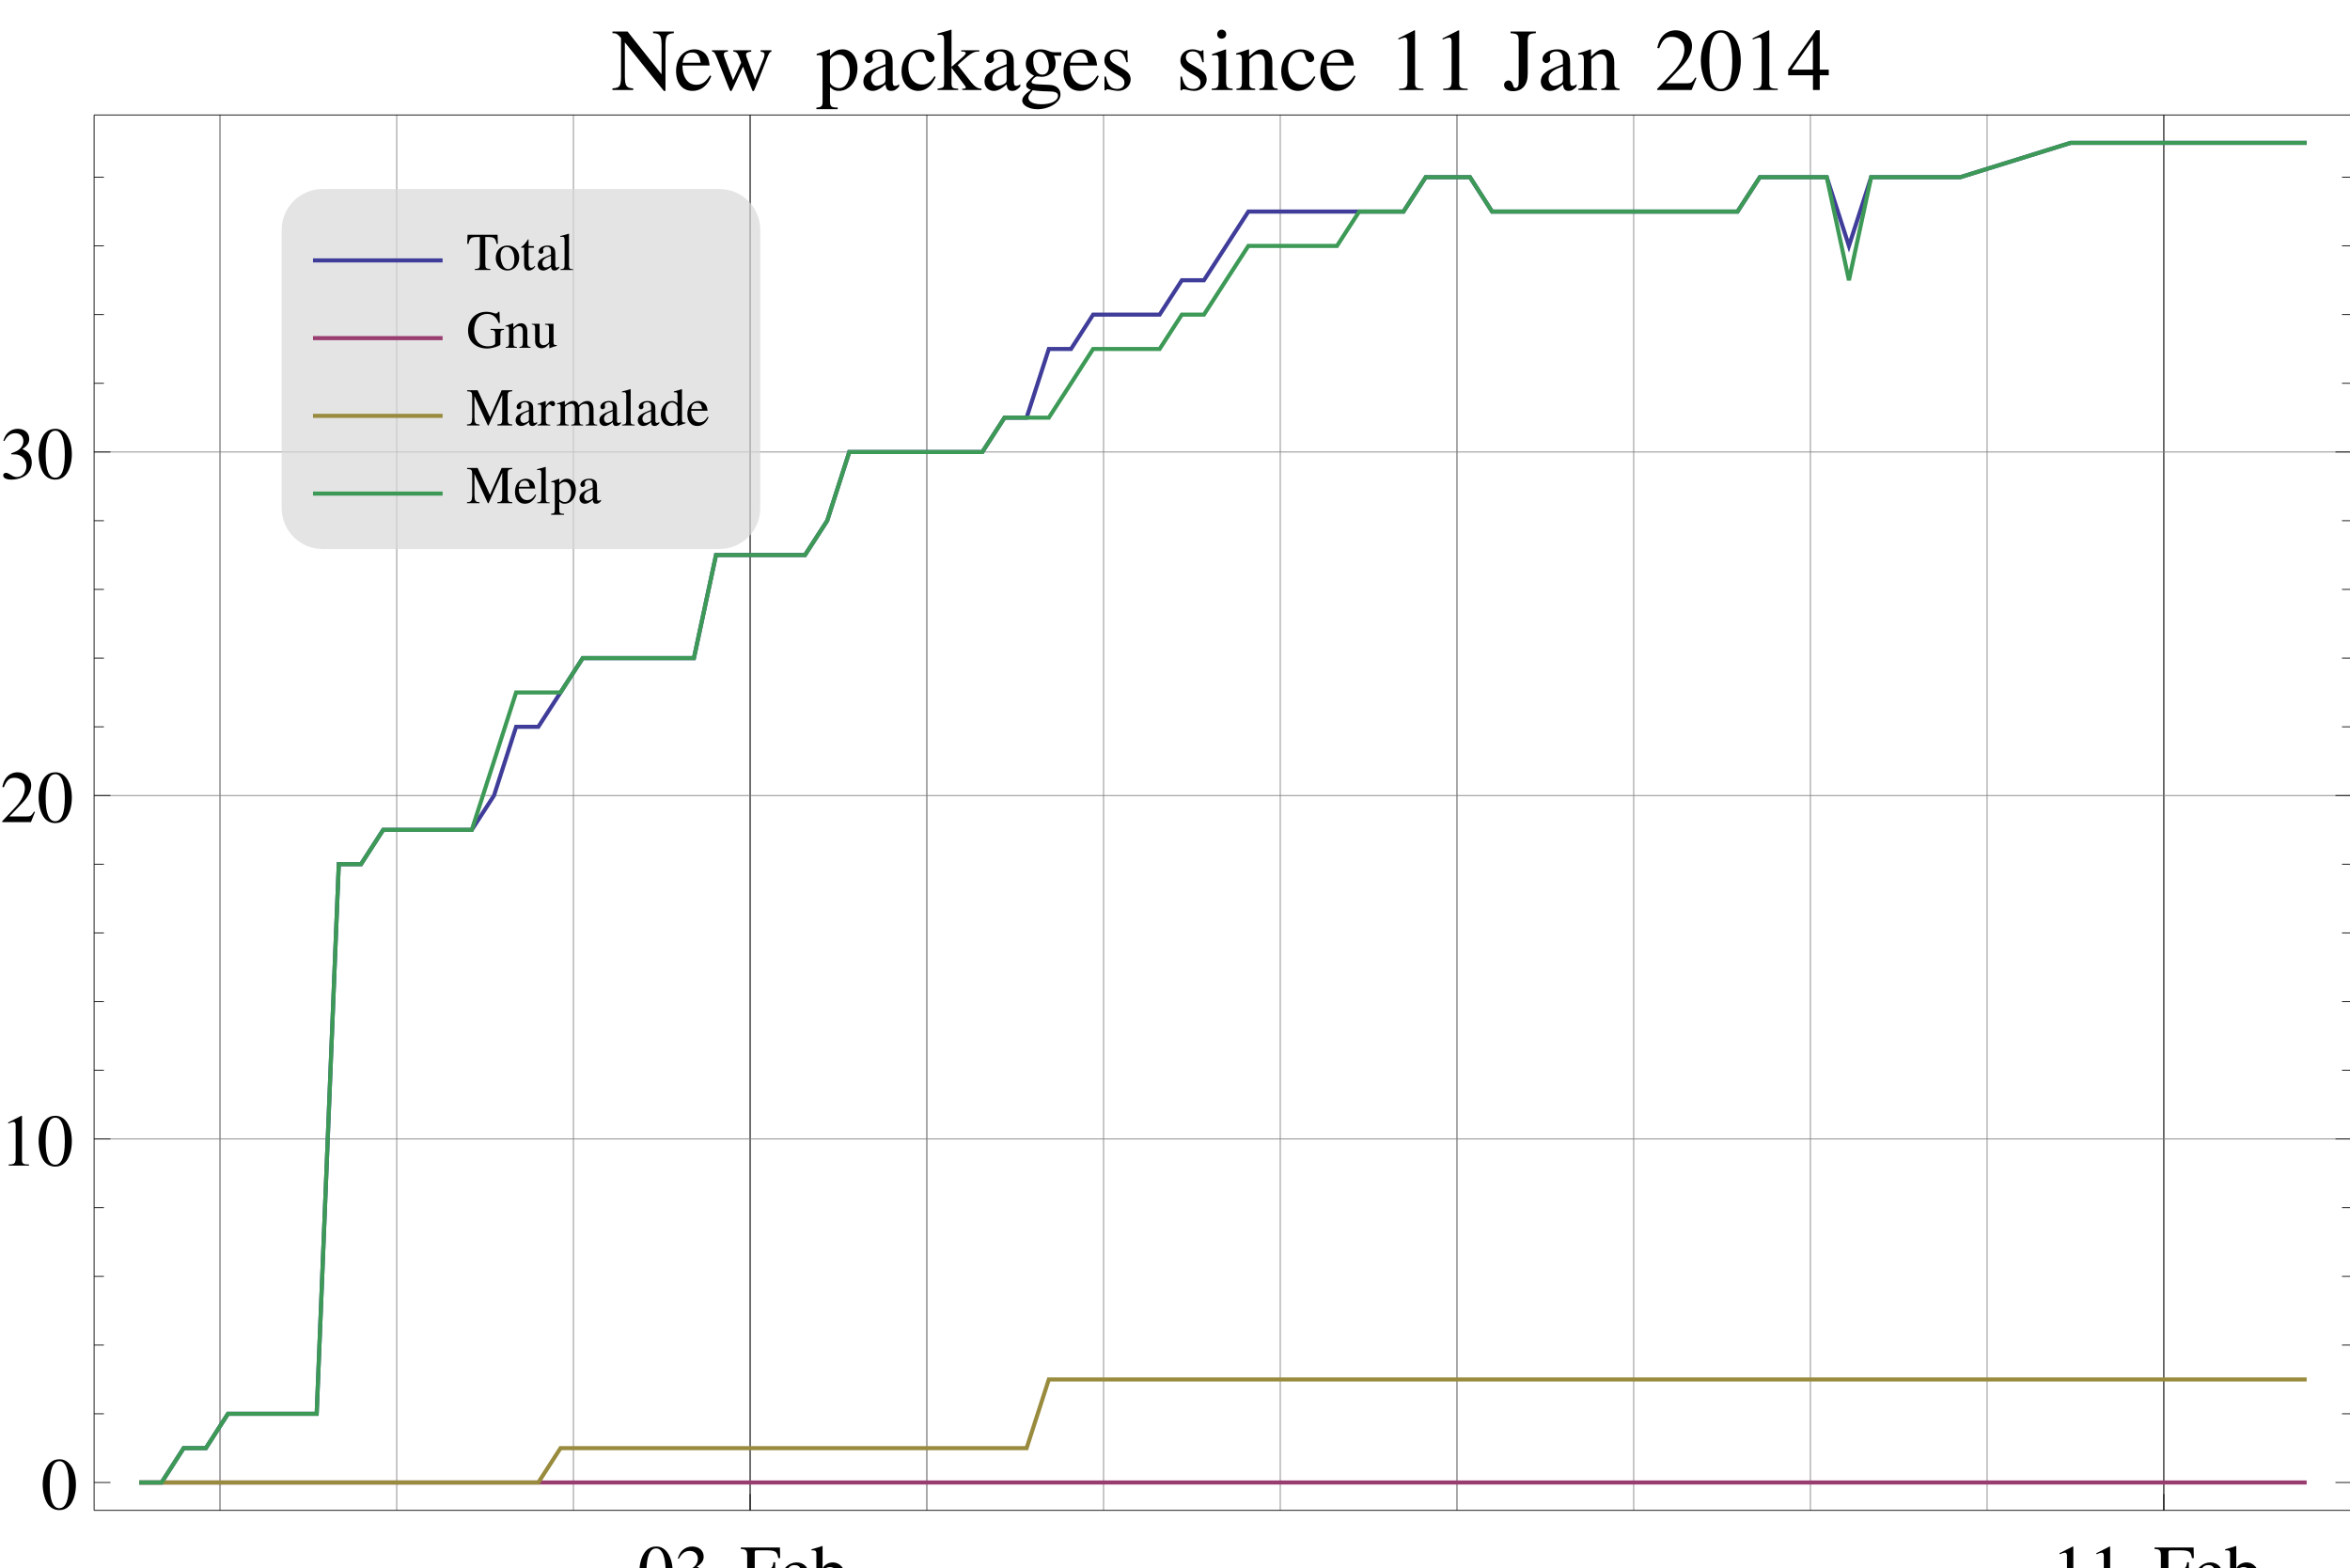
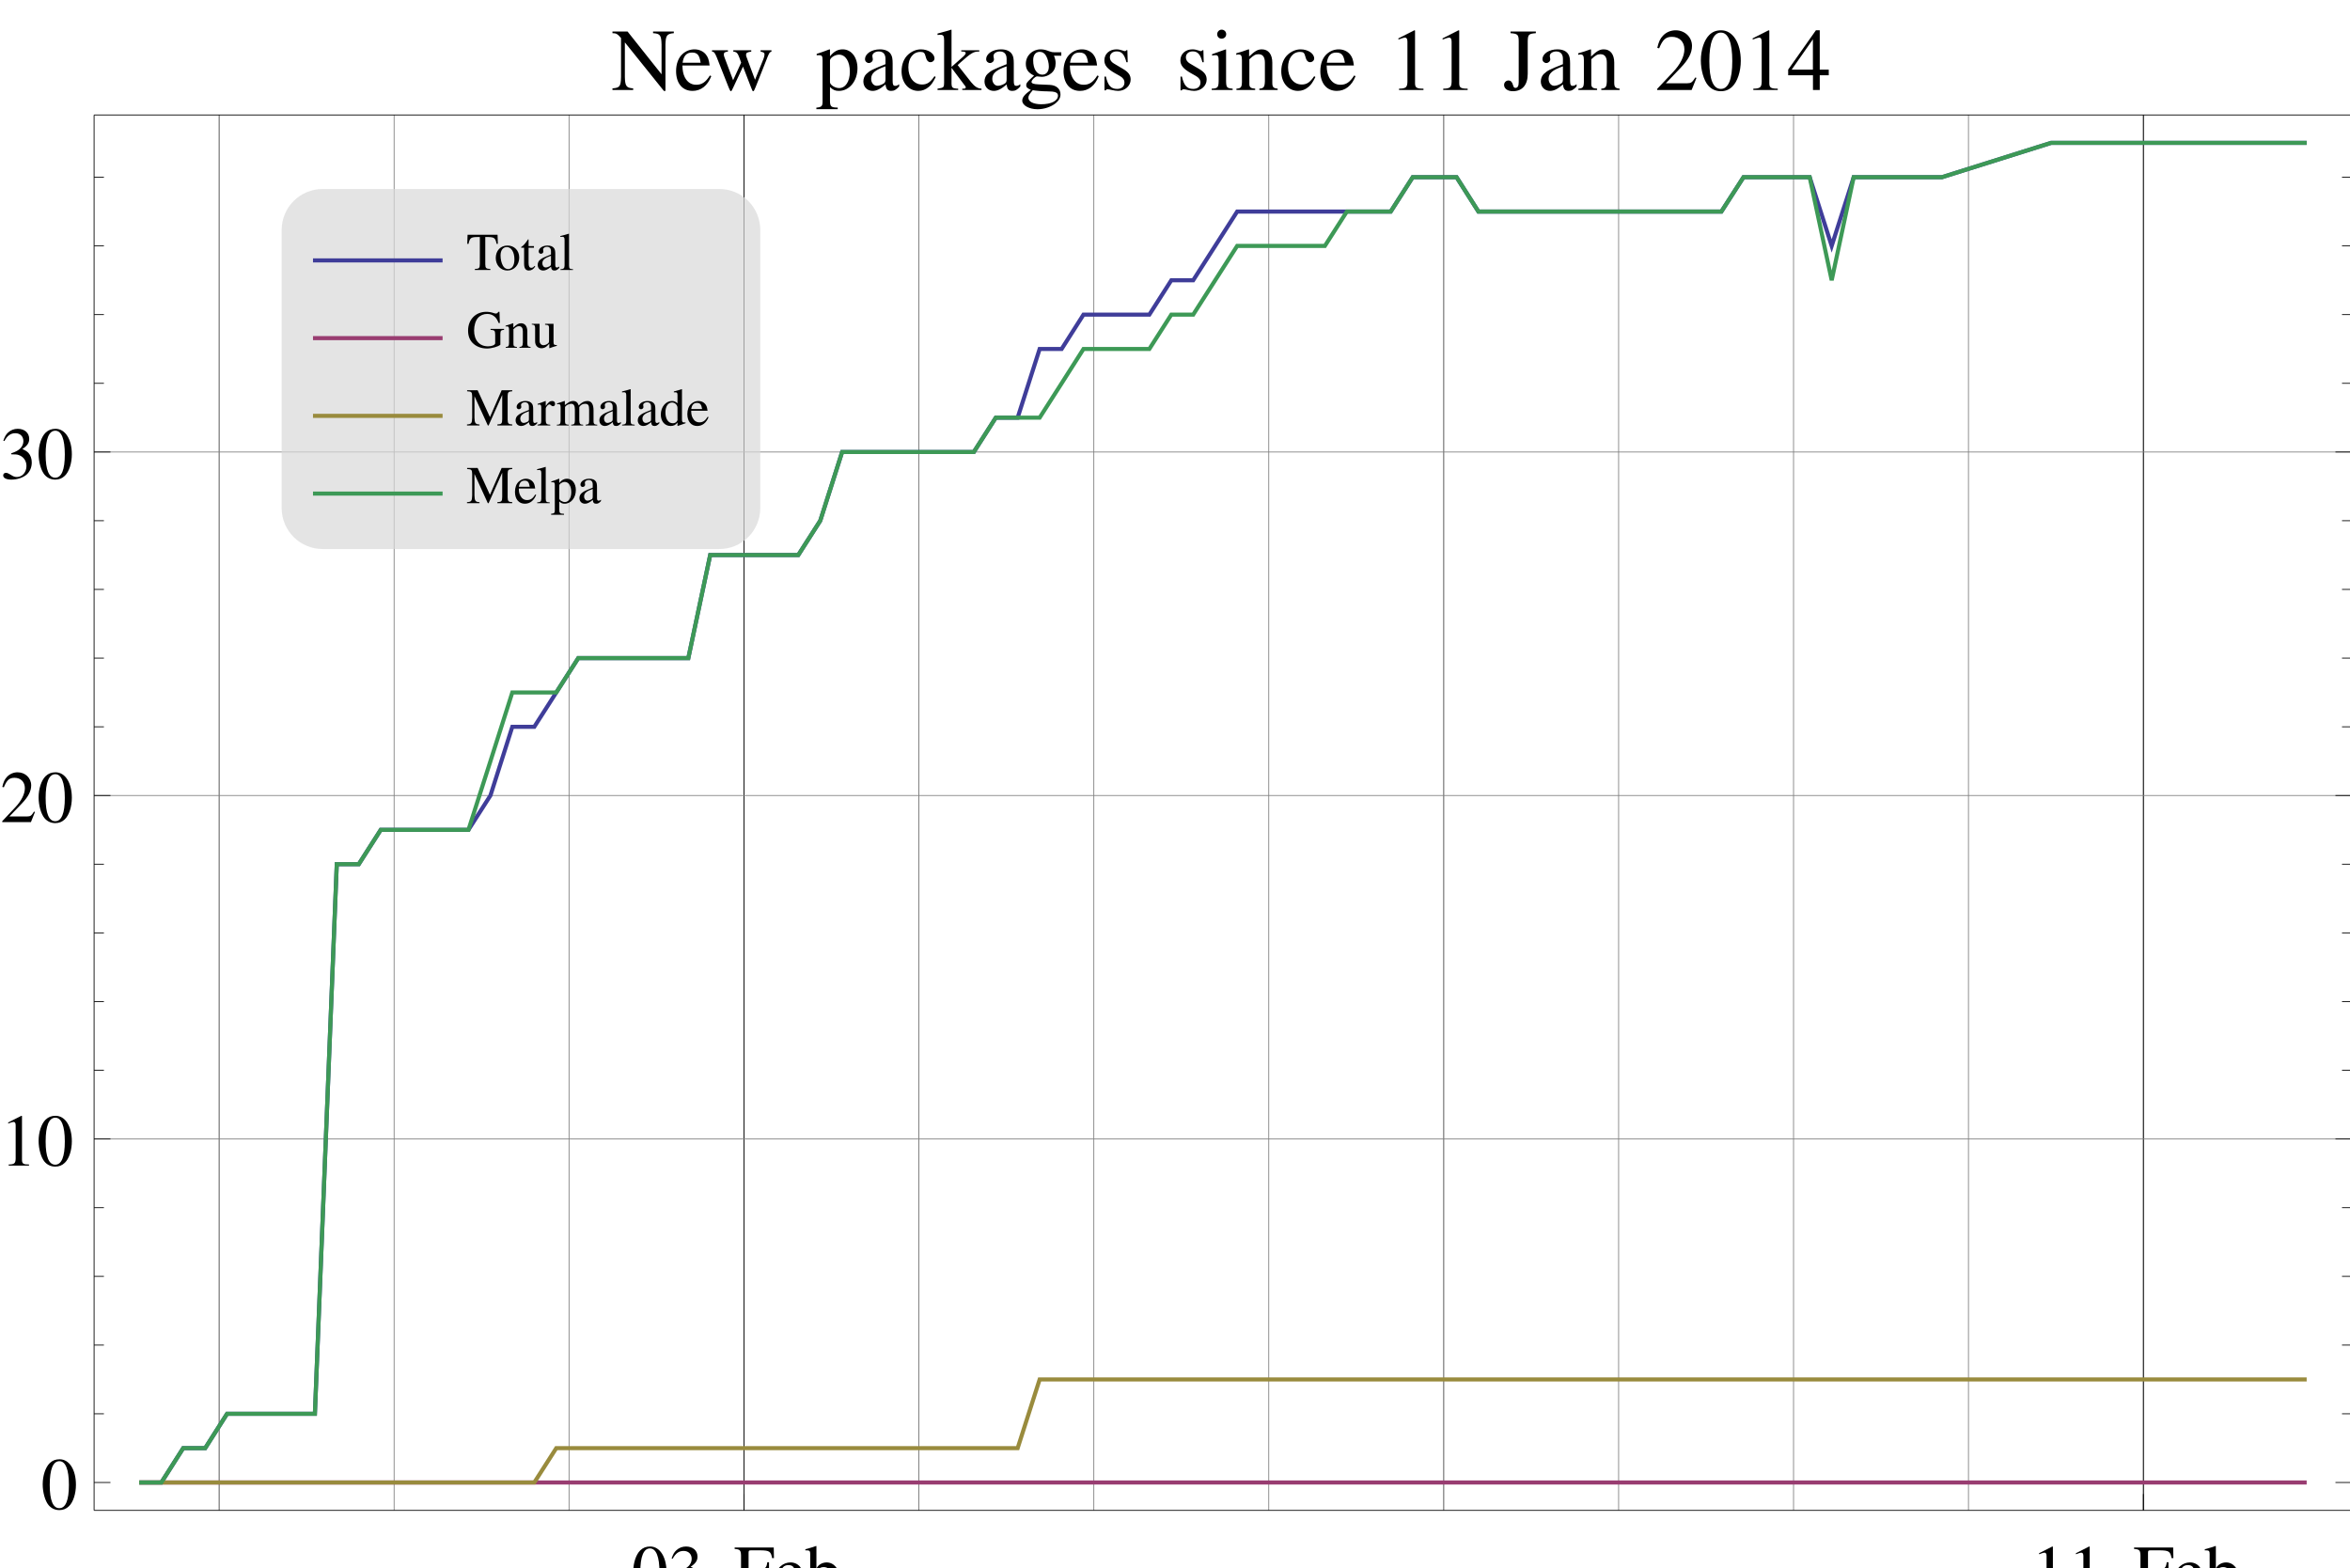
<svg xmlns="http://www.w3.org/2000/svg" version="1.1">
  <g transform="translate(-0, -0)">
    <g transform="matrix(1, 0, 0, 1, 0, 0)" clip-path="url(#cp1)">
      <clipPath id="cp1">
-         <polygon points="22,28 22,370 575,370 575,28 " />
-       </clipPath>
-       <polyline fill="none" stroke-opacity="1" stroke-width="0.2px" stroke="rgb(50.001%,50.001%,50.001%)" points="53.777,369.193 53.777,28.1 " />
+         <polygon points="23,28 23,370 575,370 575,28 " />
+       </clipPath>
+       <polyline fill="none" stroke-opacity="1" stroke-width="0.2px" stroke="rgb(50.001%,50.001%,50.001%)" points="53.578,369.193 53.578,28.1 " />
    </g>
    <g transform="matrix(1, 0, 0, 1, 0, 0)" clip-path="url(#cp2)">
      <clipPath id="cp2">
-         <polygon points="22,28 22,370 575,370 575,28 " />
-       </clipPath>
-       <polyline fill="none" stroke-opacity="1" stroke-width="0.2px" stroke="rgb(50.001%,50.001%,50.001%)" points="53.777,369.193 53.777,28.1 " />
+         <polygon points="23,28 23,370 575,370 575,28 " />
+       </clipPath>
+       <polyline fill="none" stroke-opacity="1" stroke-width="0.2px" stroke="rgb(50.001%,50.001%,50.001%)" points="53.578,369.193 53.578,28.1 " />
    </g>
    <g transform="matrix(1, 0, 0, 1, 0, 0)" clip-path="url(#cp3)">
      <clipPath id="cp3">
-         <polygon points="22,28 22,370 575,370 575,28 " />
-       </clipPath>
-       <polyline fill="none" stroke-opacity="1" stroke-width="0.2px" stroke="rgb(50.001%,50.001%,50.001%)" points="96.974,369.193 96.974,28.1 " />
+         <polygon points="23,28 23,370 575,370 575,28 " />
+       </clipPath>
+       <polyline fill="none" stroke-opacity="1" stroke-width="0.2px" stroke="rgb(50.001%,50.001%,50.001%)" points="96.339,369.193 96.339,28.1 " />
    </g>
    <g transform="matrix(1, 0, 0, 1, 0, 0)" clip-path="url(#cp4)">
      <clipPath id="cp4">
-         <polygon points="22,28 22,370 575,370 575,28 " />
-       </clipPath>
-       <polyline fill="none" stroke-opacity="1" stroke-width="0.2px" stroke="rgb(50.001%,50.001%,50.001%)" points="140.171,369.193 140.171,28.1 " />
+         <polygon points="23,28 23,370 575,370 575,28 " />
+       </clipPath>
+       <polyline fill="none" stroke-opacity="1" stroke-width="0.2px" stroke="rgb(50.001%,50.001%,50.001%)" points="139.1,369.193 139.1,28.1 " />
    </g>
    <g transform="matrix(1, 0, 0, 1, 0, 0)" clip-path="url(#cp5)">
      <clipPath id="cp5">
-         <polygon points="22,28 22,370 575,370 575,28 " />
-       </clipPath>
-       <polyline fill="none" stroke-opacity="1" stroke-width="0.2px" stroke="rgb(50.001%,50.001%,50.001%)" points="183.368,369.193 183.368,28.1 " />
+         <polygon points="23,28 23,370 575,370 575,28 " />
+       </clipPath>
+       <polyline fill="none" stroke-opacity="1" stroke-width="0.2px" stroke="rgb(50.001%,50.001%,50.001%)" points="181.861,369.193 181.861,28.1 " />
    </g>
    <g transform="matrix(1, 0, 0, 1, 0, 0)" clip-path="url(#cp6)">
      <clipPath id="cp6">
-         <polygon points="22,28 22,370 575,370 575,28 " />
-       </clipPath>
-       <polyline fill="none" stroke-opacity="1" stroke-width="0.2px" stroke="rgb(50.001%,50.001%,50.001%)" points="226.565,369.193 226.565,28.1 " />
+         <polygon points="23,28 23,370 575,370 575,28 " />
+       </clipPath>
+       <polyline fill="none" stroke-opacity="1" stroke-width="0.2px" stroke="rgb(50.001%,50.001%,50.001%)" points="224.623,369.193 224.623,28.1 " />
    </g>
    <g transform="matrix(1, 0, 0, 1, 0, 0)" clip-path="url(#cp7)">
      <clipPath id="cp7">
-         <polygon points="22,28 22,370 575,370 575,28 " />
-       </clipPath>
-       <polyline fill="none" stroke-opacity="1" stroke-width="0.2px" stroke="rgb(50.001%,50.001%,50.001%)" points="226.565,369.193 226.565,28.1 " />
+         <polygon points="23,28 23,370 575,370 575,28 " />
+       </clipPath>
+       <polyline fill="none" stroke-opacity="1" stroke-width="0.2px" stroke="rgb(50.001%,50.001%,50.001%)" points="224.623,369.193 224.623,28.1 " />
    </g>
    <g transform="matrix(1, 0, 0, 1, 0, 0)" clip-path="url(#cp8)">
      <clipPath id="cp8">
-         <polygon points="22,28 22,370 575,370 575,28 " />
-       </clipPath>
-       <polyline fill="none" stroke-opacity="1" stroke-width="0.2px" stroke="rgb(50.001%,50.001%,50.001%)" points="269.762,369.193 269.762,28.1 " />
+         <polygon points="23,28 23,370 575,370 575,28 " />
+       </clipPath>
+       <polyline fill="none" stroke-opacity="1" stroke-width="0.2px" stroke="rgb(50.001%,50.001%,50.001%)" points="267.384,369.193 267.384,28.1 " />
    </g>
    <g transform="matrix(1, 0, 0, 1, 0, 0)" clip-path="url(#cp9)">
      <clipPath id="cp9">
-         <polygon points="22,28 22,370 575,370 575,28 " />
-       </clipPath>
-       <polyline fill="none" stroke-opacity="1" stroke-width="0.2px" stroke="rgb(50.001%,50.001%,50.001%)" points="312.959,369.193 312.959,28.1 " />
+         <polygon points="23,28 23,370 575,370 575,28 " />
+       </clipPath>
+       <polyline fill="none" stroke-opacity="1" stroke-width="0.2px" stroke="rgb(50.001%,50.001%,50.001%)" points="310.145,369.193 310.145,28.1 " />
    </g>
    <g transform="matrix(1, 0, 0, 1, 0, 0)" clip-path="url(#cp10)">
      <clipPath id="cp10">
-         <polygon points="22,28 22,370 575,370 575,28 " />
-       </clipPath>
-       <polyline fill="none" stroke-opacity="1" stroke-width="0.2px" stroke="rgb(50.001%,50.001%,50.001%)" points="356.156,369.193 356.156,28.1 " />
+         <polygon points="23,28 23,370 575,370 575,28 " />
+       </clipPath>
+       <polyline fill="none" stroke-opacity="1" stroke-width="0.2px" stroke="rgb(50.001%,50.001%,50.001%)" points="352.906,369.193 352.906,28.1 " />
    </g>
    <g transform="matrix(1, 0, 0, 1, 0, 0)" clip-path="url(#cp11)">
      <clipPath id="cp11">
-         <polygon points="22,28 22,370 575,370 575,28 " />
-       </clipPath>
-       <polyline fill="none" stroke-opacity="1" stroke-width="0.2px" stroke="rgb(50.001%,50.001%,50.001%)" points="356.156,369.193 356.156,28.1 " />
+         <polygon points="23,28 23,370 575,370 575,28 " />
+       </clipPath>
+       <polyline fill="none" stroke-opacity="1" stroke-width="0.2px" stroke="rgb(50.001%,50.001%,50.001%)" points="352.906,369.193 352.906,28.1 " />
    </g>
    <g transform="matrix(1, 0, 0, 1, 0, 0)" clip-path="url(#cp12)">
      <clipPath id="cp12">
-         <polygon points="22,28 22,370 575,370 575,28 " />
-       </clipPath>
-       <polyline fill="none" stroke-opacity="1" stroke-width="0.2px" stroke="rgb(50.001%,50.001%,50.001%)" points="399.353,369.193 399.353,28.1 " />
+         <polygon points="23,28 23,370 575,370 575,28 " />
+       </clipPath>
+       <polyline fill="none" stroke-opacity="1" stroke-width="0.2px" stroke="rgb(50.001%,50.001%,50.001%)" points="395.668,369.193 395.668,28.1 " />
    </g>
    <g transform="matrix(1, 0, 0, 1, 0, 0)" clip-path="url(#cp13)">
      <clipPath id="cp13">
-         <polygon points="22,28 22,370 575,370 575,28 " />
-       </clipPath>
-       <polyline fill="none" stroke-opacity="1" stroke-width="0.2px" stroke="rgb(50.001%,50.001%,50.001%)" points="442.55,369.193 442.55,28.1 " />
+         <polygon points="23,28 23,370 575,370 575,28 " />
+       </clipPath>
+       <polyline fill="none" stroke-opacity="1" stroke-width="0.2px" stroke="rgb(50.001%,50.001%,50.001%)" points="438.429,369.193 438.429,28.1 " />
    </g>
    <g transform="matrix(1, 0, 0, 1, 0, 0)" clip-path="url(#cp14)">
      <clipPath id="cp14">
-         <polygon points="22,28 22,370 575,370 575,28 " />
-       </clipPath>
-       <polyline fill="none" stroke-opacity="1" stroke-width="0.2px" stroke="rgb(50.001%,50.001%,50.001%)" points="485.747,369.193 485.747,28.1 " />
+         <polygon points="23,28 23,370 575,370 575,28 " />
+       </clipPath>
+       <polyline fill="none" stroke-opacity="1" stroke-width="0.2px" stroke="rgb(50.001%,50.001%,50.001%)" points="481.19,369.193 481.19,28.1 " />
    </g>
    <g transform="matrix(1, 0, 0, 1, 0, 0)" clip-path="url(#cp15)">
      <clipPath id="cp15">
-         <polygon points="22,28 22,370 575,370 575,28 " />
-       </clipPath>
-       <polyline fill="none" stroke-opacity="1" stroke-width="0.2px" stroke="rgb(50.001%,50.001%,50.001%)" points="528.944,369.193 528.944,28.1 " />
+         <polygon points="23,28 23,370 575,370 575,28 " />
+       </clipPath>
+       <polyline fill="none" stroke-opacity="1" stroke-width="0.2px" stroke="rgb(50.001%,50.001%,50.001%)" points="523.951,369.193 523.951,28.1 " />
    </g>
    <g transform="matrix(1, 0, 0, 1, 0, 0)" clip-path="url(#cp16)">
      <clipPath id="cp16">
-         <polygon points="22,28 22,370 575,370 575,28 " />
-       </clipPath>
-       <polyline fill="none" stroke-opacity="1" stroke-width="0.2px" stroke="rgb(0%,0%,0%)" points="183.368,369.193 183.368,28.1 " />
+         <polygon points="23,28 23,370 575,370 575,28 " />
+       </clipPath>
+       <polyline fill="none" stroke-opacity="1" stroke-width="0.2px" stroke="rgb(0%,0%,0%)" points="181.861,369.193 181.861,28.1 " />
    </g>
    <g transform="matrix(1, 0, 0, 1, 0, 0)" clip-path="url(#cp17)">
      <clipPath id="cp17">
-         <polygon points="22,28 22,370 575,370 575,28 " />
-       </clipPath>
-       <polyline fill="none" stroke-opacity="1" stroke-width="0.2px" stroke="rgb(0%,0%,0%)" points="528.944,369.193 528.944,28.1 " />
+         <polygon points="23,28 23,370 575,370 575,28 " />
+       </clipPath>
+       <polyline fill="none" stroke-opacity="1" stroke-width="0.2px" stroke="rgb(0%,0%,0%)" points="523.951,369.193 523.951,28.1 " />
    </g>
    <g transform="matrix(1, 0, 0, 1, 0, 0)" clip-path="url(#cp18)">
      <clipPath id="cp18">
-         <polygon points="22,28 22,370 575,370 575,28 " />
+         <polygon points="23,28 23,370 575,370 575,28 " />
      </clipPath>
      <polyline fill="none" stroke-opacity="1" stroke-width="0.2px" stroke="rgb(50.001%,50.001%,50.001%)" points="23,278.41 574.9,278.41 " />
    </g>
    <g transform="matrix(1, 0, 0, 1, 0, 0)" clip-path="url(#cp19)">
      <clipPath id="cp19">
-         <polygon points="22,28 22,370 575,370 575,28 " />
+         <polygon points="23,28 23,370 575,370 575,28 " />
      </clipPath>
      <polyline fill="none" stroke-opacity="1" stroke-width="0.2px" stroke="rgb(50.001%,50.001%,50.001%)" points="23,194.448 574.9,194.448 " />
    </g>
    <g transform="matrix(1, 0, 0, 1, 0, 0)" clip-path="url(#cp20)">
      <clipPath id="cp20">
-         <polygon points="22,28 22,370 575,370 575,28 " />
+         <polygon points="23,28 23,370 575,370 575,28 " />
      </clipPath>
      <polyline fill="none" stroke-opacity="1" stroke-width="0.2px" stroke="rgb(50.001%,50.001%,50.001%)" points="23,110.487 574.9,110.487 " />
    </g>
    <g transform="matrix(1, 0, 0, 1, 0, 0)" clip-path="url(#cp21)">
      <clipPath id="cp21">
-         <polygon points="22,28 22,370 575,370 575,28 " />
-       </clipPath>
-       <polyline fill="none" stroke-opacity="1" stroke-width="1px" stroke="rgb(24.72%,23.999%,60%)" points="34.038,362.371 39.498,362.371 44.897,353.975 50.327,353.975 55.727,345.579 61.156,345.579 66.586,345.579 71.985,345.579 77.415,345.579 82.815,211.241 88.244,211.241 93.674,202.845 99.074,202.845 104.503,202.845 109.933,202.845 115.332,202.845 120.762,194.448 126.162,177.656 131.591,177.656 137.021,169.26 142.451,160.864 147.88,160.864 153.37,160.864 158.77,160.864 164.199,160.864 169.629,160.864 175.028,135.675 180.518,135.675 185.948,135.675 191.347,135.675 196.777,135.675 202.207,127.279 207.606,110.487 213.036,110.487 218.435,110.487 223.865,110.487 229.295,110.487 234.694,110.487 240.124,110.487 245.554,102.091 250.953,102.091 256.383,85.299 261.813,85.299 267.212,76.903 272.642,76.903 278.041,76.903 283.471,76.903 288.901,68.506 294.3,68.506 299.73,60.11 305.16,51.714 310.559,51.714 315.989,51.714 321.388,51.714 326.818,51.714 332.248,51.714 337.647,51.714 343.077,51.714 348.507,43.318 353.906,43.318 359.336,43.318 364.736,51.714 370.165,51.714 375.595,51.714 380.994,51.714 386.484,51.714 391.974,51.714 397.433,51.714 402.923,51.714 408.353,51.714 413.842,51.714 419.272,51.714 424.731,51.714 430.191,43.318 435.651,43.318 441.11,43.318 446.54,43.318 451.97,60.11 457.399,43.318 462.829,43.318 468.288,43.318 473.748,43.318 479.178,43.318 506.146,34.922 509.596,34.922 515.085,34.922 520.485,34.922 525.915,34.922 531.344,34.922 536.774,34.922 542.173,34.922 547.603,34.922 553.003,34.922 558.432,34.922 563.862,34.922 " />
-       <polyline fill="none" stroke-opacity="1" stroke-width="1px" stroke="rgb(60%,23.999%,44.289%)" points="34.038,362.371 39.498,362.371 44.897,362.371 50.327,362.371 55.727,362.371 61.156,362.371 66.586,362.371 71.985,362.371 77.415,362.371 82.815,362.371 88.244,362.371 93.674,362.371 99.074,362.371 104.503,362.371 109.933,362.371 115.332,362.371 120.762,362.371 126.162,362.371 131.591,362.371 137.021,362.371 142.451,362.371 147.88,362.371 153.37,362.371 158.77,362.371 164.199,362.371 169.629,362.371 175.028,362.371 180.518,362.371 185.948,362.371 191.347,362.371 196.777,362.371 202.207,362.371 207.606,362.371 213.036,362.371 218.435,362.371 223.865,362.371 229.295,362.371 234.694,362.371 240.124,362.371 245.554,362.371 250.953,362.371 256.383,362.371 261.813,362.371 267.212,362.371 272.642,362.371 278.041,362.371 283.471,362.371 288.901,362.371 294.3,362.371 299.73,362.371 305.16,362.371 310.559,362.371 315.989,362.371 321.388,362.371 326.818,362.371 332.248,362.371 337.647,362.371 343.077,362.371 348.507,362.371 353.906,362.371 359.336,362.371 364.736,362.371 370.165,362.371 375.595,362.371 380.994,362.371 386.484,362.371 391.974,362.371 397.433,362.371 402.923,362.371 408.353,362.371 413.842,362.371 419.272,362.371 424.731,362.371 430.191,362.371 435.651,362.371 441.11,362.371 446.54,362.371 451.97,362.371 457.399,362.371 462.829,362.371 468.288,362.371 473.748,362.371 479.178,362.371 506.146,362.371 509.596,362.371 515.085,362.371 520.485,362.371 525.915,362.371 531.344,362.371 536.774,362.371 542.173,362.371 547.603,362.371 553.003,362.371 558.432,362.371 563.862,362.371 " />
-       <polyline fill="none" stroke-opacity="1" stroke-width="1px" stroke="rgb(60%,54.702%,23.999%)" points="34.038,362.371 39.498,362.371 44.897,362.371 50.327,362.371 55.727,362.371 61.156,362.371 66.586,362.371 71.985,362.371 77.415,362.371 82.815,362.371 88.244,362.371 93.674,362.371 99.074,362.371 104.503,362.371 109.933,362.371 115.332,362.371 120.762,362.371 126.162,362.371 131.591,362.371 137.021,353.975 142.451,353.975 147.88,353.975 153.37,353.975 158.77,353.975 164.199,353.975 169.629,353.975 175.028,353.975 180.518,353.975 185.948,353.975 191.347,353.975 196.777,353.975 202.207,353.975 207.606,353.975 213.036,353.975 218.435,353.975 223.865,353.975 229.295,353.975 234.694,353.975 240.124,353.975 245.554,353.975 250.953,353.975 256.383,337.183 261.813,337.183 267.212,337.183 272.642,337.183 278.041,337.183 283.471,337.183 288.901,337.183 294.3,337.183 299.73,337.183 305.16,337.183 310.559,337.183 315.989,337.183 321.388,337.183 326.818,337.183 332.248,337.183 337.647,337.183 343.077,337.183 348.507,337.183 353.906,337.183 359.336,337.183 364.736,337.183 370.165,337.183 375.595,337.183 380.994,337.183 386.484,337.183 391.974,337.183 397.433,337.183 402.923,337.183 408.353,337.183 413.842,337.183 419.272,337.183 424.731,337.183 430.191,337.183 435.651,337.183 441.11,337.183 446.54,337.183 451.97,337.183 457.399,337.183 462.829,337.183 468.288,337.183 473.748,337.183 479.178,337.183 506.146,337.183 509.596,337.183 515.085,337.183 520.485,337.183 525.915,337.183 531.344,337.183 536.774,337.183 542.173,337.183 547.603,337.183 553.003,337.183 558.432,337.183 563.862,337.183 " />
-       <polyline fill="none" stroke-opacity="1" stroke-width="1px" stroke="rgb(23.999%,60%,33.692%)" points="34.038,362.371 39.498,362.371 44.897,353.975 50.327,353.975 55.727,345.579 61.156,345.579 66.586,345.579 71.985,345.579 77.415,345.579 82.815,211.241 88.244,211.241 93.674,202.845 99.074,202.845 104.503,202.845 109.933,202.845 115.332,202.845 120.762,186.052 126.162,169.26 131.591,169.26 137.021,169.26 142.451,160.864 147.88,160.864 153.37,160.864 158.77,160.864 164.199,160.864 169.629,160.864 175.028,135.675 180.518,135.675 185.948,135.675 191.347,135.675 196.777,135.675 202.207,127.279 207.606,110.487 213.036,110.487 218.435,110.487 223.865,110.487 229.295,110.487 234.694,110.487 240.124,110.487 245.554,102.091 250.953,102.091 256.383,102.091 261.813,93.695 267.212,85.299 272.642,85.299 278.041,85.299 283.471,85.299 288.901,76.903 294.3,76.903 299.73,68.506 305.16,60.11 310.559,60.11 315.989,60.11 321.388,60.11 326.818,60.11 332.248,51.714 337.647,51.714 343.077,51.714 348.507,43.318 353.906,43.318 359.336,43.318 364.736,51.714 370.165,51.714 375.595,51.714 380.994,51.714 386.484,51.714 391.974,51.714 397.433,51.714 402.923,51.714 408.353,51.714 413.842,51.714 419.272,51.714 424.731,51.714 430.191,43.318 435.651,43.318 441.11,43.318 446.54,43.318 451.97,68.506 457.399,43.318 462.829,43.318 468.288,43.318 473.748,43.318 479.178,43.318 506.146,34.922 509.596,34.922 515.085,34.922 520.485,34.922 525.915,34.922 531.344,34.922 536.774,34.922 542.173,34.922 547.603,34.922 553.003,34.922 558.432,34.922 563.862,34.922 " />
+         <polygon points="23,28 23,370 575,370 575,28 " />
+       </clipPath>
+       <polyline fill="none" stroke-opacity="1" stroke-width="1px" stroke="rgb(24.72%,23.999%,60%)" points="34.038,362.371 39.443,362.371 44.788,353.975 50.163,353.975 55.508,345.579 60.883,345.579 66.257,345.579 71.603,345.579 76.977,345.579 82.323,211.241 87.698,211.241 93.072,202.845 98.418,202.845 103.792,202.845 109.167,202.845 114.512,202.845 119.887,194.448 125.232,177.656 130.607,177.656 135.982,169.26 141.357,160.864 146.732,160.864 152.166,160.864 157.511,160.864 162.886,160.864 168.261,160.864 173.606,135.675 179.04,135.675 184.415,135.675 189.76,135.675 195.135,135.675 200.51,127.279 205.855,110.487 211.23,110.487 216.575,110.487 221.95,110.487 227.325,110.487 232.67,110.487 238.045,110.487 243.42,102.091 248.765,102.091 254.14,85.299 259.515,85.299 264.86,76.903 270.235,76.903 275.58,76.903 280.955,76.903 286.329,68.506 291.675,68.506 297.049,60.11 302.424,51.714 307.77,51.714 313.144,51.714 318.49,51.714 323.864,51.714 329.239,51.714 334.584,51.714 339.959,51.714 345.334,43.318 350.679,43.318 356.054,43.318 361.399,51.714 366.774,51.714 372.149,51.714 377.494,51.714 382.928,51.714 388.363,51.714 393.767,51.714 399.201,51.714 404.576,51.714 410.011,51.714 415.385,51.714 420.79,51.714 426.194,43.318 431.599,43.318 437.004,43.318 442.378,43.318 447.753,60.11 453.128,43.318 458.503,43.318 463.908,43.318 469.312,43.318 474.687,43.318 501.383,34.922 504.798,34.922 510.232,34.922 515.577,34.922 520.952,34.922 526.327,34.922 531.702,34.922 537.047,34.922 542.422,34.922 547.767,34.922 553.142,34.922 558.517,34.922 563.862,34.922 " />
+       <polyline fill="none" stroke-opacity="1" stroke-width="1px" stroke="rgb(60%,23.999%,44.289%)" points="34.038,362.371 39.443,362.371 44.788,362.371 50.163,362.371 55.508,362.371 60.883,362.371 66.257,362.371 71.603,362.371 76.977,362.371 82.323,362.371 87.698,362.371 93.072,362.371 98.418,362.371 103.792,362.371 109.167,362.371 114.512,362.371 119.887,362.371 125.232,362.371 130.607,362.371 135.982,362.371 141.357,362.371 146.732,362.371 152.166,362.371 157.511,362.371 162.886,362.371 168.261,362.371 173.606,362.371 179.04,362.371 184.415,362.371 189.76,362.371 195.135,362.371 200.51,362.371 205.855,362.371 211.23,362.371 216.575,362.371 221.95,362.371 227.325,362.371 232.67,362.371 238.045,362.371 243.42,362.371 248.765,362.371 254.14,362.371 259.515,362.371 264.86,362.371 270.235,362.371 275.58,362.371 280.955,362.371 286.329,362.371 291.675,362.371 297.049,362.371 302.424,362.371 307.77,362.371 313.144,362.371 318.49,362.371 323.864,362.371 329.239,362.371 334.584,362.371 339.959,362.371 345.334,362.371 350.679,362.371 356.054,362.371 361.399,362.371 366.774,362.371 372.149,362.371 377.494,362.371 382.928,362.371 388.363,362.371 393.767,362.371 399.201,362.371 404.576,362.371 410.011,362.371 415.385,362.371 420.79,362.371 426.194,362.371 431.599,362.371 437.004,362.371 442.378,362.371 447.753,362.371 453.128,362.371 458.503,362.371 463.908,362.371 469.312,362.371 474.687,362.371 501.383,362.371 504.798,362.371 510.232,362.371 515.577,362.371 520.952,362.371 526.327,362.371 531.702,362.371 537.047,362.371 542.422,362.371 547.767,362.371 553.142,362.371 558.517,362.371 563.862,362.371 " />
+       <polyline fill="none" stroke-opacity="1" stroke-width="1px" stroke="rgb(60%,54.702%,23.999%)" points="34.038,362.371 39.443,362.371 44.788,362.371 50.163,362.371 55.508,362.371 60.883,362.371 66.257,362.371 71.603,362.371 76.977,362.371 82.323,362.371 87.698,362.371 93.072,362.371 98.418,362.371 103.792,362.371 109.167,362.371 114.512,362.371 119.887,362.371 125.232,362.371 130.607,362.371 135.982,353.975 141.357,353.975 146.732,353.975 152.166,353.975 157.511,353.975 162.886,353.975 168.261,353.975 173.606,353.975 179.04,353.975 184.415,353.975 189.76,353.975 195.135,353.975 200.51,353.975 205.855,353.975 211.23,353.975 216.575,353.975 221.95,353.975 227.325,353.975 232.67,353.975 238.045,353.975 243.42,353.975 248.765,353.975 254.14,337.183 259.515,337.183 264.86,337.183 270.235,337.183 275.58,337.183 280.955,337.183 286.329,337.183 291.675,337.183 297.049,337.183 302.424,337.183 307.77,337.183 313.144,337.183 318.49,337.183 323.864,337.183 329.239,337.183 334.584,337.183 339.959,337.183 345.334,337.183 350.679,337.183 356.054,337.183 361.399,337.183 366.774,337.183 372.149,337.183 377.494,337.183 382.928,337.183 388.363,337.183 393.767,337.183 399.201,337.183 404.576,337.183 410.011,337.183 415.385,337.183 420.79,337.183 426.194,337.183 431.599,337.183 437.004,337.183 442.378,337.183 447.753,337.183 453.128,337.183 458.503,337.183 463.908,337.183 469.312,337.183 474.687,337.183 501.383,337.183 504.798,337.183 510.232,337.183 515.577,337.183 520.952,337.183 526.327,337.183 531.702,337.183 537.047,337.183 542.422,337.183 547.767,337.183 553.142,337.183 558.517,337.183 563.862,337.183 " />
+       <polyline fill="none" stroke-opacity="1" stroke-width="1px" stroke="rgb(23.999%,60%,33.692%)" points="34.038,362.371 39.443,362.371 44.788,353.975 50.163,353.975 55.508,345.579 60.883,345.579 66.257,345.579 71.603,345.579 76.977,345.579 82.323,211.241 87.698,211.241 93.072,202.845 98.418,202.845 103.792,202.845 109.167,202.845 114.512,202.845 119.887,186.052 125.232,169.26 130.607,169.26 135.982,169.26 141.357,160.864 146.732,160.864 152.166,160.864 157.511,160.864 162.886,160.864 168.261,160.864 173.606,135.675 179.04,135.675 184.415,135.675 189.76,135.675 195.135,135.675 200.51,127.279 205.855,110.487 211.23,110.487 216.575,110.487 221.95,110.487 227.325,110.487 232.67,110.487 238.045,110.487 243.42,102.091 248.765,102.091 254.14,102.091 259.515,93.695 264.86,85.299 270.235,85.299 275.58,85.299 280.955,85.299 286.329,76.903 291.675,76.903 297.049,68.506 302.424,60.11 307.77,60.11 313.144,60.11 318.49,60.11 323.864,60.11 329.239,51.714 334.584,51.714 339.959,51.714 345.334,43.318 350.679,43.318 356.054,43.318 361.399,51.714 366.774,51.714 372.149,51.714 377.494,51.714 382.928,51.714 388.363,51.714 393.767,51.714 399.201,51.714 404.576,51.714 410.011,51.714 415.385,51.714 420.79,51.714 426.194,43.318 431.599,43.318 437.004,43.318 442.378,43.318 447.753,68.506 453.128,43.318 458.503,43.318 463.908,43.318 469.312,43.318 474.687,43.318 501.383,34.922 504.798,34.922 510.232,34.922 515.577,34.922 520.952,34.922 526.327,34.922 531.702,34.922 537.047,34.922 542.422,34.922 547.767,34.922 553.142,34.922 558.517,34.922 563.862,34.922 " />
    </g>
    <g transform="matrix(1, 0, 0, 1, 0, 0)" clip-path="url(#cp22)">
      <clipPath id="cp22">
        <polygon points="0,0 0,396 576,396 576,0 " />
      </clipPath>
      <polyline fill="none" stroke-opacity="1" stroke-width="0.2px" stroke="rgb(0%,0%,0%)" points="574.9,369.193 23,369.193 " />
      <polyline fill="none" stroke-opacity="1" stroke-width="0.2px" stroke="rgb(0%,0%,0%)" points="23,369.193 23,28.1 " />
      <polyline fill="none" stroke-opacity="1" stroke-width="0.2px" stroke="rgb(0%,0%,0%)" points="23,28.1 574.9,28.1 " />
      <polyline fill="none" stroke-opacity="1" stroke-width="0.2px" stroke="rgb(0%,0%,0%)" points="574.9,28.1 574.9,369.193 " />
-       <polyline fill="none" stroke-opacity="1" stroke-width="0.2px" stroke="rgb(0%,0%,0%)" points="183.368,369.193 183.368,365.193 " />
-     </g>
-     <g transform="matrix(1, 0, 0, 1, 155.8679, 372.193)" clip-path="url(#cp23)">
+       <polyline fill="none" stroke-opacity="1" stroke-width="0.2px" stroke="rgb(0%,0%,0%)" points="181.861,369.193 181.861,365.193 " />
+     </g>
+     <g transform="matrix(1, 0, 0, 1, 154.3613, 372.193)" clip-path="url(#cp23)">
      <clipPath id="cp23">
-         <polygon points="-1.868,-1.193 -1.868,23.807 56.132,23.807 56.132,-1.193 " />
+         <polygon points="-1.361,-1.193 -1.361,23.807 56.639,23.807 56.639,-1.193 " />
      </clipPath>
      <text x="0" y="18" font-family="Times" font-size="18px" fill="rgb(0%,0%,0%)">03</text>
      <text x="25" y="18" font-family="Times" font-size="18px" fill="rgb(0%,0%,0%)">Feb</text>
    </g>
    <g transform="matrix(1, 0, 0, 1, 0, 0)" clip-path="url(#cp24)">
      <clipPath id="cp24">
        <polygon points="0,0 0,396 576,396 576,0 " />
      </clipPath>
-       <polyline fill="none" stroke-opacity="1" stroke-width="0.2px" stroke="rgb(0%,0%,0%)" points="528.944,369.193 528.944,365.193 " />
-     </g>
-     <g transform="matrix(1, 0, 0, 1, 501.4444, 372.193)" clip-path="url(#cp25)">
+       <polyline fill="none" stroke-opacity="1" stroke-width="0.2px" stroke="rgb(0%,0%,0%)" points="523.951,369.193 523.951,365.193 " />
+     </g>
+     <g transform="matrix(1, 0, 0, 1, 496.4515, 372.193)" clip-path="url(#cp25)">
      <clipPath id="cp25">
-         <polygon points="-1.444,-1.193 -1.444,23.807 56.556,23.807 56.556,-1.193 " />
+         <polygon points="-1.451,-1.193 -1.451,23.807 56.548,23.807 56.548,-1.193 " />
      </clipPath>
      <text x="0" y="18" font-family="Times" font-size="18px" fill="rgb(0%,0%,0%)">11</text>
      <text x="25" y="18" font-family="Times" font-size="18px" fill="rgb(0%,0%,0%)">Feb</text>
    </g>
    <g transform="matrix(1, 0, 0, 1, 0, 0)" clip-path="url(#cp26)">
      <clipPath id="cp26">
        <polygon points="0,0 0,396 576,396 576,0 " />
      </clipPath>
      <polyline fill="none" stroke-opacity="1" stroke-width="0.2px" stroke="rgb(0%,0%,0%)" points="23,362.371 27,362.371 " />
    </g>
    <g transform="matrix(1, 0, 0, 1, 10, 350.8711)" clip-path="url(#cp27)">
      <clipPath id="cp27">
-         <polygon points="-2,-1.871 -2,24.129 11,24.129 11,-1.871 " />
+         <polygon points="-1,-1.871 -1,24.129 11,24.129 11,-1.871 " />
      </clipPath>
      <text x="0" y="18" font-family="Times" font-size="18px" fill="rgb(0%,0%,0%)">0</text>
    </g>
    <g transform="matrix(1, 0, 0, 1, 0, 0)" clip-path="url(#cp28)">
      <clipPath id="cp28">
        <polygon points="0,0 0,396 576,396 576,0 " />
      </clipPath>
      <polyline fill="none" stroke-opacity="1" stroke-width="0.2px" stroke="rgb(0%,0%,0%)" points="23,345.579 25.4,345.579 " />
    </g>
    <g transform="matrix(1, 0, 0, 1, 0, 0)" clip-path="url(#cp29)">
      <clipPath id="cp29">
        <polygon points="0,0 0,396 576,396 576,0 " />
      </clipPath>
      <polyline fill="none" stroke-opacity="1" stroke-width="0.2px" stroke="rgb(0%,0%,0%)" points="23,328.787 25.4,328.787 " />
    </g>
    <g transform="matrix(1, 0, 0, 1, 0, 0)" clip-path="url(#cp30)">
      <clipPath id="cp30">
        <polygon points="0,0 0,396 576,396 576,0 " />
      </clipPath>
      <polyline fill="none" stroke-opacity="1" stroke-width="0.2px" stroke="rgb(0%,0%,0%)" points="23,311.994 25.4,311.994 " />
    </g>
    <g transform="matrix(1, 0, 0, 1, 0, 0)" clip-path="url(#cp31)">
      <clipPath id="cp31">
        <polygon points="0,0 0,396 576,396 576,0 " />
      </clipPath>
      <polyline fill="none" stroke-opacity="1" stroke-width="0.2px" stroke="rgb(0%,0%,0%)" points="23,295.202 25.4,295.202 " />
    </g>
    <g transform="matrix(1, 0, 0, 1, 0, 0)" clip-path="url(#cp32)">
      <clipPath id="cp32">
        <polygon points="0,0 0,396 576,396 576,0 " />
      </clipPath>
      <polyline fill="none" stroke-opacity="1" stroke-width="0.2px" stroke="rgb(0%,0%,0%)" points="23,278.41 27,278.41 " />
    </g>
-     <g transform="matrix(1, 0, 0, 1, -0, 266.9098)" clip-path="url(#cp33)">
+     <g transform="matrix(1, 0, 0, 1, 0, 266.9098)" clip-path="url(#cp33)">
      <clipPath id="cp33">
-         <polygon points="2.32831e-10,-1.91 2.32831e-10,24.09 21,24.09 21,-1.91 " />
+         <polygon points="0,-1.91 0,24.09 21,24.09 21,-1.91 " />
      </clipPath>
      <text x="0" y="18" font-family="Times" font-size="18px" fill="rgb(0%,0%,0%)">10</text>
    </g>
    <g transform="matrix(1, 0, 0, 1, 0, 0)" clip-path="url(#cp34)">
      <clipPath id="cp34">
        <polygon points="0,0 0,396 576,396 576,0 " />
      </clipPath>
      <polyline fill="none" stroke-opacity="1" stroke-width="0.2px" stroke="rgb(0%,0%,0%)" points="23,261.617 25.4,261.617 " />
    </g>
    <g transform="matrix(1, 0, 0, 1, 0, 0)" clip-path="url(#cp35)">
      <clipPath id="cp35">
        <polygon points="0,0 0,396 576,396 576,0 " />
      </clipPath>
      <polyline fill="none" stroke-opacity="1" stroke-width="0.2px" stroke="rgb(0%,0%,0%)" points="23,244.825 25.4,244.825 " />
    </g>
    <g transform="matrix(1, 0, 0, 1, 0, 0)" clip-path="url(#cp36)">
      <clipPath id="cp36">
        <polygon points="0,0 0,396 576,396 576,0 " />
      </clipPath>
      <polyline fill="none" stroke-opacity="1" stroke-width="0.2px" stroke="rgb(0%,0%,0%)" points="23,228.033 25.4,228.033 " />
    </g>
    <g transform="matrix(1, 0, 0, 1, 0, 0)" clip-path="url(#cp37)">
      <clipPath id="cp37">
        <polygon points="0,0 0,396 576,396 576,0 " />
      </clipPath>
      <polyline fill="none" stroke-opacity="1" stroke-width="0.2px" stroke="rgb(0%,0%,0%)" points="23,211.241 25.4,211.241 " />
    </g>
    <g transform="matrix(1, 0, 0, 1, 0, 0)" clip-path="url(#cp38)">
      <clipPath id="cp38">
        <polygon points="0,0 0,396 576,396 576,0 " />
      </clipPath>
      <polyline fill="none" stroke-opacity="1" stroke-width="0.2px" stroke="rgb(0%,0%,0%)" points="23,194.448 27,194.448 " />
    </g>
-     <g transform="matrix(1, 0, 0, 1, -0, 182.9484)" clip-path="url(#cp39)">
+     <g transform="matrix(1, 0, 0, 1, 0, 182.9484)" clip-path="url(#cp39)">
      <clipPath id="cp39">
-         <polygon points="2.32831e-10,-1.948 2.32831e-10,24.052 21,24.052 21,-1.948 " />
+         <polygon points="0,-1.948 0,24.052 21,24.052 21,-1.948 " />
      </clipPath>
      <text x="0" y="18" font-family="Times" font-size="18px" fill="rgb(0%,0%,0%)">20</text>
    </g>
    <g transform="matrix(1, 0, 0, 1, 0, 0)" clip-path="url(#cp40)">
      <clipPath id="cp40">
        <polygon points="0,0 0,396 576,396 576,0 " />
      </clipPath>
      <polyline fill="none" stroke-opacity="1" stroke-width="0.2px" stroke="rgb(0%,0%,0%)" points="23,177.656 25.4,177.656 " />
    </g>
    <g transform="matrix(1, 0, 0, 1, 0, 0)" clip-path="url(#cp41)">
      <clipPath id="cp41">
        <polygon points="0,0 0,396 576,396 576,0 " />
      </clipPath>
      <polyline fill="none" stroke-opacity="1" stroke-width="0.2px" stroke="rgb(0%,0%,0%)" points="23,160.864 25.4,160.864 " />
    </g>
    <g transform="matrix(1, 0, 0, 1, 0, 0)" clip-path="url(#cp42)">
      <clipPath id="cp42">
        <polygon points="0,0 0,396 576,396 576,0 " />
      </clipPath>
      <polyline fill="none" stroke-opacity="1" stroke-width="0.2px" stroke="rgb(0%,0%,0%)" points="23,144.072 25.4,144.072 " />
    </g>
    <g transform="matrix(1, 0, 0, 1, 0, 0)" clip-path="url(#cp43)">
      <clipPath id="cp43">
        <polygon points="0,0 0,396 576,396 576,0 " />
      </clipPath>
      <polyline fill="none" stroke-opacity="1" stroke-width="0.2px" stroke="rgb(0%,0%,0%)" points="23,127.279 25.4,127.279 " />
    </g>
    <g transform="matrix(1, 0, 0, 1, 0, 0)" clip-path="url(#cp44)">
      <clipPath id="cp44">
        <polygon points="0,0 0,396 576,396 576,0 " />
      </clipPath>
      <polyline fill="none" stroke-opacity="1" stroke-width="0.2px" stroke="rgb(0%,0%,0%)" points="23,110.487 27,110.487 " />
    </g>
-     <g transform="matrix(1, 0, 0, 1, -0, 98.98707)" clip-path="url(#cp45)">
+     <g transform="matrix(1, 0, 0, 1, 0, 98.98707)" clip-path="url(#cp45)">
      <clipPath id="cp45">
-         <polygon points="2.32831e-10,-1.987 2.32831e-10,24.013 21,24.013 21,-1.987 " />
+         <polygon points="0,-1.987 0,24.013 21,24.013 21,-1.987 " />
      </clipPath>
      <text x="0" y="18" font-family="Times" font-size="18px" fill="rgb(0%,0%,0%)">30</text>
    </g>
    <g transform="matrix(1, 0, 0, 1, 0, 0)" clip-path="url(#cp46)">
      <clipPath id="cp46">
        <polygon points="0,0 0,396 576,396 576,0 " />
      </clipPath>
      <polyline fill="none" stroke-opacity="1" stroke-width="0.2px" stroke="rgb(0%,0%,0%)" points="23,93.695 25.4,93.695 " />
    </g>
    <g transform="matrix(1, 0, 0, 1, 0, 0)" clip-path="url(#cp47)">
      <clipPath id="cp47">
        <polygon points="0,0 0,396 576,396 576,0 " />
      </clipPath>
      <polyline fill="none" stroke-opacity="1" stroke-width="0.2px" stroke="rgb(0%,0%,0%)" points="23,76.903 25.4,76.903 " />
    </g>
    <g transform="matrix(1, 0, 0, 1, 0, 0)" clip-path="url(#cp48)">
      <clipPath id="cp48">
        <polygon points="0,0 0,396 576,396 576,0 " />
      </clipPath>
      <polyline fill="none" stroke-opacity="1" stroke-width="0.2px" stroke="rgb(0%,0%,0%)" points="23,60.11 25.4,60.11 " />
    </g>
    <g transform="matrix(1, 0, 0, 1, 0, 0)" clip-path="url(#cp49)">
      <clipPath id="cp49">
        <polygon points="0,0 0,396 576,396 576,0 " />
      </clipPath>
      <polyline fill="none" stroke-opacity="1" stroke-width="0.2px" stroke="rgb(0%,0%,0%)" points="23,43.318 25.4,43.318 " />
    </g>
    <g transform="matrix(1, 0, 0, 1, 0, 0)" clip-path="url(#cp50)">
      <clipPath id="cp50">
        <polygon points="0,0 0,396 576,396 576,0 " />
      </clipPath>
      <polyline fill="none" stroke-opacity="1" stroke-width="0.2px" stroke="rgb(0%,0%,0%)" points="574.9,362.371 570.9,362.371 " />
    </g>
    <g transform="matrix(1, 0, 0, 1, 0, 0)" clip-path="url(#cp51)">
      <clipPath id="cp51">
        <polygon points="0,0 0,396 576,396 576,0 " />
      </clipPath>
      <polyline fill="none" stroke-opacity="1" stroke-width="0.2px" stroke="rgb(0%,0%,0%)" points="574.9,345.579 572.5,345.579 " />
    </g>
    <g transform="matrix(1, 0, 0, 1, 0, 0)" clip-path="url(#cp52)">
      <clipPath id="cp52">
        <polygon points="0,0 0,396 576,396 576,0 " />
      </clipPath>
      <polyline fill="none" stroke-opacity="1" stroke-width="0.2px" stroke="rgb(0%,0%,0%)" points="574.9,328.787 572.5,328.787 " />
    </g>
    <g transform="matrix(1, 0, 0, 1, 0, 0)" clip-path="url(#cp53)">
      <clipPath id="cp53">
        <polygon points="0,0 0,396 576,396 576,0 " />
      </clipPath>
      <polyline fill="none" stroke-opacity="1" stroke-width="0.2px" stroke="rgb(0%,0%,0%)" points="574.9,311.994 572.5,311.994 " />
    </g>
    <g transform="matrix(1, 0, 0, 1, 0, 0)" clip-path="url(#cp54)">
      <clipPath id="cp54">
        <polygon points="0,0 0,396 576,396 576,0 " />
      </clipPath>
      <polyline fill="none" stroke-opacity="1" stroke-width="0.2px" stroke="rgb(0%,0%,0%)" points="574.9,295.202 572.5,295.202 " />
    </g>
    <g transform="matrix(1, 0, 0, 1, 0, 0)" clip-path="url(#cp55)">
      <clipPath id="cp55">
        <polygon points="0,0 0,396 576,396 576,0 " />
      </clipPath>
      <polyline fill="none" stroke-opacity="1" stroke-width="0.2px" stroke="rgb(0%,0%,0%)" points="574.9,278.41 570.9,278.41 " />
    </g>
    <g transform="matrix(1, 0, 0, 1, 0, 0)" clip-path="url(#cp56)">
      <clipPath id="cp56">
        <polygon points="0,0 0,396 576,396 576,0 " />
      </clipPath>
      <polyline fill="none" stroke-opacity="1" stroke-width="0.2px" stroke="rgb(0%,0%,0%)" points="574.9,261.617 572.5,261.617 " />
    </g>
    <g transform="matrix(1, 0, 0, 1, 0, 0)" clip-path="url(#cp57)">
      <clipPath id="cp57">
        <polygon points="0,0 0,396 576,396 576,0 " />
      </clipPath>
      <polyline fill="none" stroke-opacity="1" stroke-width="0.2px" stroke="rgb(0%,0%,0%)" points="574.9,244.825 572.5,244.825 " />
    </g>
    <g transform="matrix(1, 0, 0, 1, 0, 0)" clip-path="url(#cp58)">
      <clipPath id="cp58">
        <polygon points="0,0 0,396 576,396 576,0 " />
      </clipPath>
      <polyline fill="none" stroke-opacity="1" stroke-width="0.2px" stroke="rgb(0%,0%,0%)" points="574.9,228.033 572.5,228.033 " />
    </g>
    <g transform="matrix(1, 0, 0, 1, 0, 0)" clip-path="url(#cp59)">
      <clipPath id="cp59">
        <polygon points="0,0 0,396 576,396 576,0 " />
      </clipPath>
      <polyline fill="none" stroke-opacity="1" stroke-width="0.2px" stroke="rgb(0%,0%,0%)" points="574.9,211.241 572.5,211.241 " />
    </g>
    <g transform="matrix(1, 0, 0, 1, 0, 0)" clip-path="url(#cp60)">
      <clipPath id="cp60">
        <polygon points="0,0 0,396 576,396 576,0 " />
      </clipPath>
      <polyline fill="none" stroke-opacity="1" stroke-width="0.2px" stroke="rgb(0%,0%,0%)" points="574.9,194.448 570.9,194.448 " />
    </g>
    <g transform="matrix(1, 0, 0, 1, 0, 0)" clip-path="url(#cp61)">
      <clipPath id="cp61">
        <polygon points="0,0 0,396 576,396 576,0 " />
      </clipPath>
      <polyline fill="none" stroke-opacity="1" stroke-width="0.2px" stroke="rgb(0%,0%,0%)" points="574.9,177.656 572.5,177.656 " />
    </g>
    <g transform="matrix(1, 0, 0, 1, 0, 0)" clip-path="url(#cp62)">
      <clipPath id="cp62">
        <polygon points="0,0 0,396 576,396 576,0 " />
      </clipPath>
      <polyline fill="none" stroke-opacity="1" stroke-width="0.2px" stroke="rgb(0%,0%,0%)" points="574.9,160.864 572.5,160.864 " />
    </g>
    <g transform="matrix(1, 0, 0, 1, 0, 0)" clip-path="url(#cp63)">
      <clipPath id="cp63">
        <polygon points="0,0 0,396 576,396 576,0 " />
      </clipPath>
      <polyline fill="none" stroke-opacity="1" stroke-width="0.2px" stroke="rgb(0%,0%,0%)" points="574.9,144.072 572.5,144.072 " />
    </g>
    <g transform="matrix(1, 0, 0, 1, 0, 0)" clip-path="url(#cp64)">
      <clipPath id="cp64">
        <polygon points="0,0 0,396 576,396 576,0 " />
      </clipPath>
      <polyline fill="none" stroke-opacity="1" stroke-width="0.2px" stroke="rgb(0%,0%,0%)" points="574.9,127.279 572.5,127.279 " />
    </g>
    <g transform="matrix(1, 0, 0, 1, 0, 0)" clip-path="url(#cp65)">
      <clipPath id="cp65">
        <polygon points="0,0 0,396 576,396 576,0 " />
      </clipPath>
      <polyline fill="none" stroke-opacity="1" stroke-width="0.2px" stroke="rgb(0%,0%,0%)" points="574.9,110.487 570.9,110.487 " />
    </g>
    <g transform="matrix(1, 0, 0, 1, 0, 0)" clip-path="url(#cp66)">
      <clipPath id="cp66">
        <polygon points="0,0 0,396 576,396 576,0 " />
      </clipPath>
      <polyline fill="none" stroke-opacity="1" stroke-width="0.2px" stroke="rgb(0%,0%,0%)" points="574.9,93.695 572.5,93.695 " />
    </g>
    <g transform="matrix(1, 0, 0, 1, 0, 0)" clip-path="url(#cp67)">
      <clipPath id="cp67">
        <polygon points="0,0 0,396 576,396 576,0 " />
      </clipPath>
      <polyline fill="none" stroke-opacity="1" stroke-width="0.2px" stroke="rgb(0%,0%,0%)" points="574.9,76.903 572.5,76.903 " />
    </g>
    <g transform="matrix(1, 0, 0, 1, 0, 0)" clip-path="url(#cp68)">
      <clipPath id="cp68">
        <polygon points="0,0 0,396 576,396 576,0 " />
      </clipPath>
      <polyline fill="none" stroke-opacity="1" stroke-width="0.2px" stroke="rgb(0%,0%,0%)" points="574.9,60.11 572.5,60.11 " />
    </g>
    <g transform="matrix(1, 0, 0, 1, 0, 0)" clip-path="url(#cp69)">
      <clipPath id="cp69">
        <polygon points="0,0 0,396 576,396 576,0 " />
      </clipPath>
      <polyline fill="none" stroke-opacity="1" stroke-width="0.2px" stroke="rgb(0%,0%,0%)" points="574.9,43.318 572.5,43.318 " />
    </g>
    <g transform="matrix(1, 0, 0, 1, 149.45, 0)" clip-path="url(#cp70)">
      <clipPath id="cp70">
-         <polygon points="-1.45,0 -1.45,29 300.55,29 300.55,0 " />
+         <polygon points="-1.45,-5.68434e-14 -1.45,30 300.55,30 300.55,-5.68434e-14 " />
      </clipPath>
      <text x="0" y="22" font-family="Times" font-size="21.6px" fill="rgb(0%,0%,0%)">New</text>
      <text x="50" y="22" font-family="Times" font-size="21.6px" fill="rgb(0%,0%,0%)">packages</text>
      <text x="138" y="22" font-family="Times" font-size="21.6px" fill="rgb(0%,0%,0%)">since</text>
      <text x="190" y="22" font-family="Times" font-size="21.6px" fill="rgb(0%,0%,0%)">11</text>
      <text x="218" y="22" font-family="Times" font-size="21.6px" fill="rgb(0%,0%,0%)">Jan</text>
      <text x="255" y="22" font-family="Times" font-size="21.6px" fill="rgb(0%,0%,0%)">2014</text>
    </g>
    <g transform="matrix(1, 0, 0, 1, 0, 0)" clip-path="url(#cp71)">
      <clipPath id="cp71">
        <polygon points="-2,-2 -2,398 578,398 578,-2 " />
      </clipPath>
      <path stroke="none" opacity="0.7" fill="rgb(85%,85%,85%)" fill-rule="evenodd" d="M 78.85,46.2 C 76.198,46.2 73.654,47.254 71.779,49.129 C 69.904,51.004 68.85,53.548 68.85,56.2 L 68.85,124.2 C 68.85,126.852 69.904,129.396 71.779,131.271 C 73.654,133.146 76.198,134.2 78.85,134.2 L 175.85,134.2 C 178.502,134.2 181.046,133.146 182.921,131.271 C 184.796,129.396 185.85,126.852 185.85,124.2 L 185.85,56.2 C 185.85,53.548 184.796,51.004 182.921,49.129 C 181.046,47.254 178.502,46.2 175.85,46.2 Z " />
    </g>
    <g transform="matrix(1, 0, 0, 1, 0, 0)" clip-path="url(#cp72)">
      <clipPath id="cp72">
        <polygon points="74,58 74,69 110,69 110,58 " />
      </clipPath>
      <polyline fill="none" stroke-opacity="1" stroke-width="1px" stroke="rgb(24.72%,23.999%,60%)" points="76.51,63.65 108.19,63.65 " />
    </g>
    <g transform="matrix(1, 0, 0, 1, 0, 0)" clip-path="url(#cp73)">
      <clipPath id="cp73">
        <polygon points="114,52 114,71 145,71 145,52 " />
      </clipPath>
      <text x="114" y="66" font-family="Times" font-size="13px" fill="rgb(0%,0%,0%)">Total</text>
    </g>
    <g transform="matrix(1, 0, 0, 1, 0, 0)" clip-path="url(#cp74)">
      <clipPath id="cp74">
        <polygon points="74,77 74,88 110,88 110,77 " />
      </clipPath>
      <polyline fill="none" stroke-opacity="1" stroke-width="1px" stroke="rgb(60%,23.999%,44.289%)" points="76.51,82.65 108.19,82.65 " />
    </g>
    <g transform="matrix(1, 0, 0, 1, 0, 0)" clip-path="url(#cp75)">
      <clipPath id="cp75">
        <polygon points="114,71 114,90 139,90 139,71 " />
      </clipPath>
      <text x="114" y="85" font-family="Times" font-size="13px" fill="rgb(0%,0%,0%)">Gnu</text>
    </g>
    <g transform="matrix(1, 0, 0, 1, 0, 0)" clip-path="url(#cp76)">
      <clipPath id="cp76">
        <polygon points="74,96 74,107 110,107 110,96 " />
      </clipPath>
      <polyline fill="none" stroke-opacity="1" stroke-width="1px" stroke="rgb(60%,54.702%,23.999%)" points="76.51,101.65 108.19,101.65 " />
    </g>
    <g transform="matrix(1, 0, 0, 1, 0, 0)" clip-path="url(#cp77)">
      <clipPath id="cp77">
        <polygon points="114,90 114,109 180,109 180,90 " />
      </clipPath>
      <text x="114" y="104" font-family="Times" font-size="13px" fill="rgb(0%,0%,0%)">Marmalade</text>
    </g>
    <g transform="matrix(1, 0, 0, 1, 0, 0)" clip-path="url(#cp78)">
      <clipPath id="cp78">
        <polygon points="74,115 74,126 110,126 110,115 " />
      </clipPath>
      <polyline fill="none" stroke-opacity="1" stroke-width="1px" stroke="rgb(23.999%,60%,33.692%)" points="76.51,120.65 108.19,120.65 " />
    </g>
    <g transform="matrix(1, 0, 0, 1, 0, 0)" clip-path="url(#cp79)">
      <clipPath id="cp79">
        <polygon points="114,109 114,128 152,128 152,109 " />
      </clipPath>
      <text x="114" y="123" font-family="Times" font-size="13px" fill="rgb(0%,0%,0%)">Melpa</text>
    </g>
  </g>
  <defs>
</defs>
</svg>
